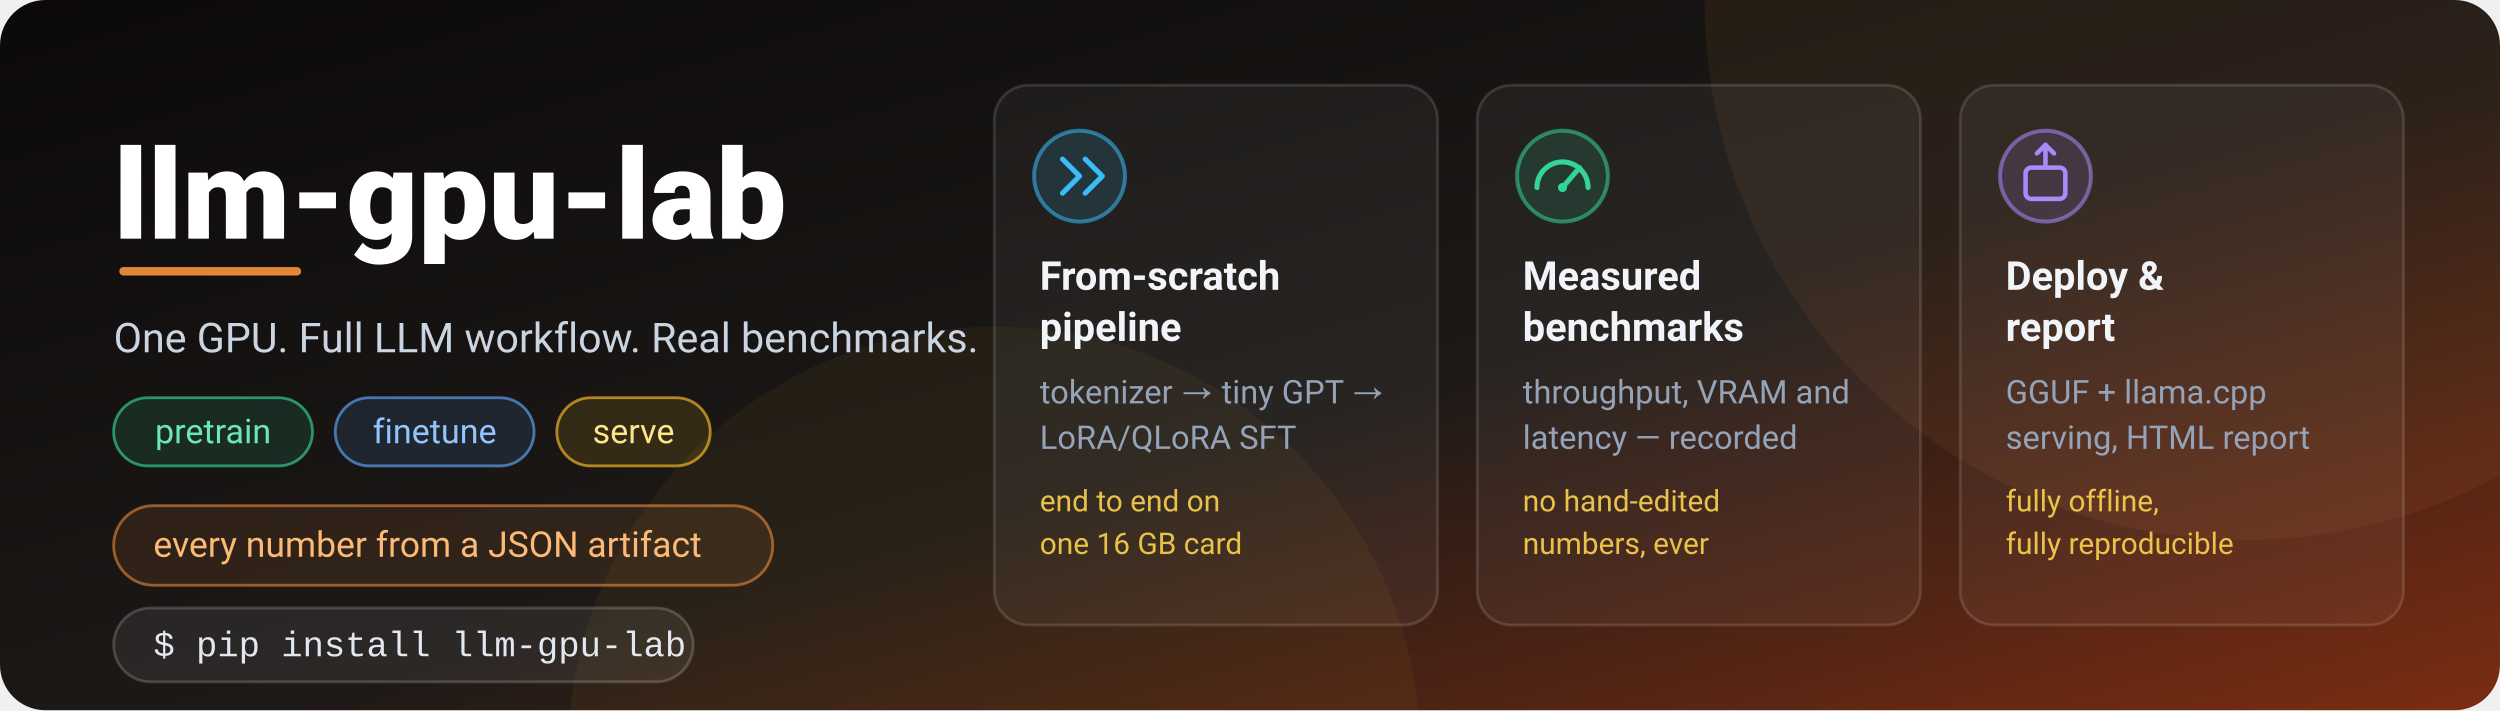
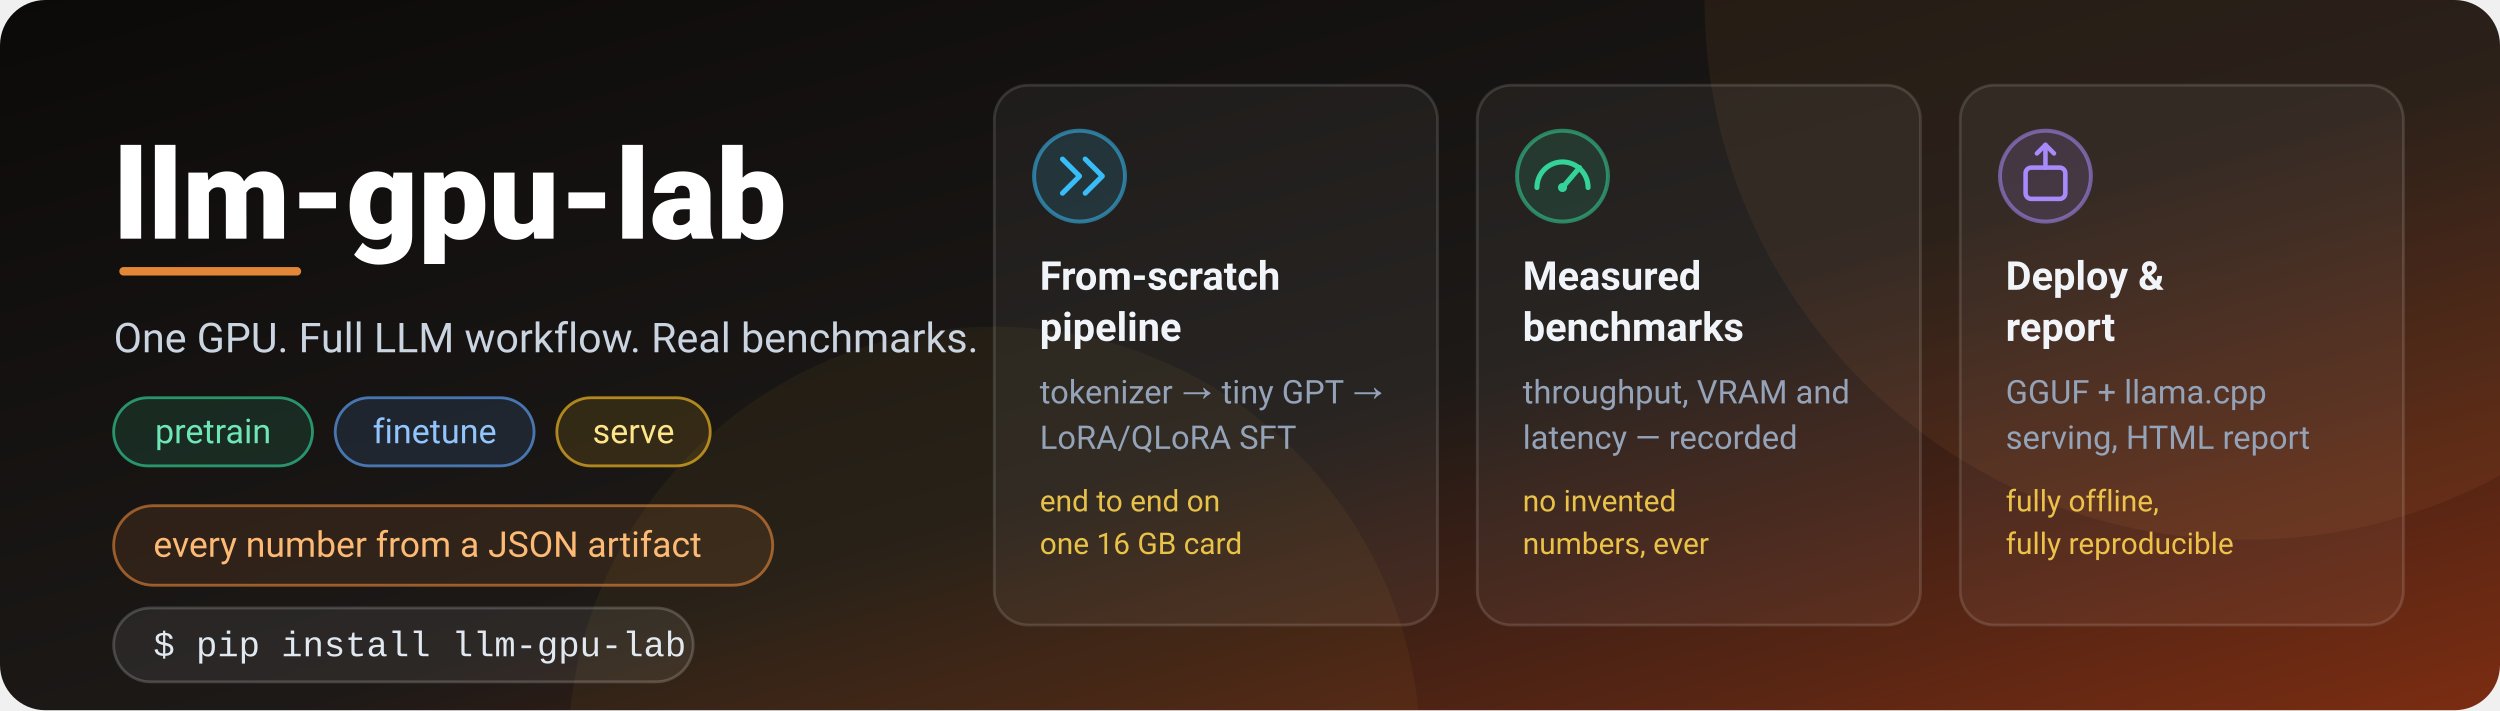
<svg xmlns="http://www.w3.org/2000/svg" viewBox="0 0 880 250" role="img" aria-label="llm-gpu-lab — one GPU, full LLM workflow, real benchmarks">
  <defs>
    <linearGradient id="bg" x1="0" y1="0" x2="1" y2="1">
      <stop offset="0%" stop-color="#0c0a09" />
      <stop offset="55%" stop-color="#1c1917" />
      <stop offset="100%" stop-color="#7c2d12" />
    </linearGradient>
    <clipPath id="bgclip">
      <rect x="0" y="0" width="880" height="250" rx="16" />
    </clipPath>
  </defs>
  <rect x="0" y="0" width="880" height="250" rx="16" fill="url(#bg)" />
  <g clip-path="url(#bgclip)">
    <circle cx="790" cy="0" r="190" fill="#fb923c" opacity="0.07" />
    <circle cx="350" cy="265" r="150" fill="#fbbf24" opacity="0.05" />
  </g>
  <text x="40" y="84" font-family="-apple-system, 'Segoe UI', Roboto, Helvetica, Arial, sans-serif" font-size="44" font-weight="800" fill="#ffffff">llm-gpu-lab</text>
  <rect x="42" y="94" width="64" height="3" rx="1.5" fill="#fb923c" opacity="0.9" />
  <text x="40" y="124" font-family="-apple-system, 'Segoe UI', Roboto, Helvetica, Arial, sans-serif" font-size="14.5" fill="#cbd5e1">One GPU. Full LLM workflow. Real benchmarks.</text>
  <g font-family="-apple-system, 'Segoe UI', Roboto, Helvetica, Arial, sans-serif" font-size="12" text-anchor="middle">
    <rect x="40" y="140" width="70" height="24" rx="12" fill="#34d399" fill-opacity="0.12" stroke="#34d399" stroke-opacity="0.65" />
    <text x="75" y="156" fill="#6ee7b7">pretrain</text>
    <rect x="118" y="140" width="70" height="24" rx="12" fill="#60a5fa" fill-opacity="0.12" stroke="#60a5fa" stroke-opacity="0.65" />
    <text x="153" y="156" fill="#93c5fd">finetune</text>
    <rect x="196" y="140" width="54" height="24" rx="12" fill="#fbbf24" fill-opacity="0.12" stroke="#fbbf24" stroke-opacity="0.65" />
    <text x="223" y="156" fill="#fde68a">serve</text>
  </g>
  <rect x="40" y="178" width="232" height="28" rx="14" fill="#fb923c" fill-opacity="0.10" stroke="#fb923c" stroke-opacity="0.55" />
  <text x="54" y="196" font-family="-apple-system, 'Segoe UI', Roboto, Helvetica, Arial, sans-serif" font-size="12.5" fill="#fdba74">every number from a JSON artifact</text>
  <rect x="40" y="214" width="204" height="26" rx="13" fill="#ffffff" fill-opacity="0.07" stroke="#ffffff" stroke-opacity="0.18" />
  <text x="54" y="231" font-family="ui-monospace, SFMono-Regular, Consolas, 'Courier New', monospace" font-size="12.5" fill="#e2e8f0">$ pip install llm-gpu-lab</text>
  <g>
    <rect x="350" y="30" width="156" height="190" rx="12" fill="#ffffff" fill-opacity="0.05" stroke="#ffffff" stroke-opacity="0.13" />
    <circle cx="380" cy="62" r="16" fill="#38bdf8" fill-opacity="0.14" stroke="#38bdf8" stroke-opacity="0.55" stroke-width="1.4" />
    <g stroke="#38bdf8" stroke-width="1.8" stroke-linecap="round" stroke-linejoin="round" fill="none">
      <path d="M 374 56 L 380 62 L 374 68" />
      <path d="M 382 56 L 388 62 L 382 68" />
    </g>
    <g font-family="-apple-system, 'Segoe UI', Roboto, Helvetica, Arial, sans-serif">
      <text x="366" y="102" font-size="14" font-weight="700" fill="#f1f5f9">From-scratch</text>
      <text x="366" y="120" font-size="14" font-weight="700" fill="#f1f5f9">pipeline</text>
      <text x="366" y="142" font-size="11.5" fill="#94a3b8">tokenizer → tiny GPT →</text>
      <text x="366" y="158" font-size="11.5" fill="#94a3b8">LoRA/QLoRA SFT</text>
      <text x="366" y="180" font-size="10.5" fill="#fcd34d" fill-opacity="0.9">end to end on</text>
      <text x="366" y="195" font-size="10.5" fill="#fcd34d" fill-opacity="0.9">one 16 GB card</text>
    </g>
  </g>
  <g>
    <rect x="520" y="30" width="156" height="190" rx="12" fill="#ffffff" fill-opacity="0.05" stroke="#ffffff" stroke-opacity="0.13" />
    <circle cx="550" cy="62" r="16" fill="#34d399" fill-opacity="0.14" stroke="#34d399" stroke-opacity="0.55" stroke-width="1.4" />
    <g stroke="#34d399" stroke-width="1.8" stroke-linecap="round" fill="none">
      <path d="M 541 66 A 9 9 0 0 1 559 66" />
      <line x1="550" y1="66" x2="556" y2="59" />
    </g>
    <circle cx="550" cy="66" r="1.6" fill="#34d399" />
    <g font-family="-apple-system, 'Segoe UI', Roboto, Helvetica, Arial, sans-serif">
      <text x="536" y="102" font-size="14" font-weight="700" fill="#f1f5f9">Measured</text>
      <text x="536" y="120" font-size="14" font-weight="700" fill="#f1f5f9">benchmarks</text>
      <text x="536" y="142" font-size="11.5" fill="#94a3b8">throughput, VRAM and</text>
      <text x="536" y="158" font-size="11.5" fill="#94a3b8">latency — recorded</text>
-       <text x="536" y="180" font-size="10.5" fill="#fcd34d" fill-opacity="0.9">no hand-edited</text>
+       <text x="536" y="180" font-size="10.5" fill="#fcd34d" fill-opacity="0.9">no invented</text>
      <text x="536" y="195" font-size="10.5" fill="#fcd34d" fill-opacity="0.9">numbers, ever</text>
    </g>
  </g>
  <g>
    <rect x="690" y="30" width="156" height="190" rx="12" fill="#ffffff" fill-opacity="0.05" stroke="#ffffff" stroke-opacity="0.13" />
    <circle cx="720" cy="62" r="16" fill="#a78bfa" fill-opacity="0.14" stroke="#a78bfa" stroke-opacity="0.55" stroke-width="1.4" />
    <g stroke="#a78bfa" stroke-width="1.6" stroke-linecap="round" stroke-linejoin="round" fill="none">
      <rect x="713" y="59" width="14" height="11" rx="2" />
      <line x1="720" y1="59" x2="720" y2="51" />
      <path d="M 717 54 L 720 51 L 723 54" />
    </g>
    <g font-family="-apple-system, 'Segoe UI', Roboto, Helvetica, Arial, sans-serif">
      <text x="706" y="102" font-size="14" font-weight="700" fill="#f1f5f9">Deploy &amp;</text>
      <text x="706" y="120" font-size="14" font-weight="700" fill="#f1f5f9">report</text>
      <text x="706" y="142" font-size="11.5" fill="#94a3b8">GGUF + llama.cpp</text>
      <text x="706" y="158" font-size="11.5" fill="#94a3b8">serving, HTML report</text>
      <text x="706" y="180" font-size="10.5" fill="#fcd34d" fill-opacity="0.9">fully offline,</text>
      <text x="706" y="195" font-size="10.5" fill="#fcd34d" fill-opacity="0.9">fully reproducible</text>
    </g>
  </g>
</svg>
